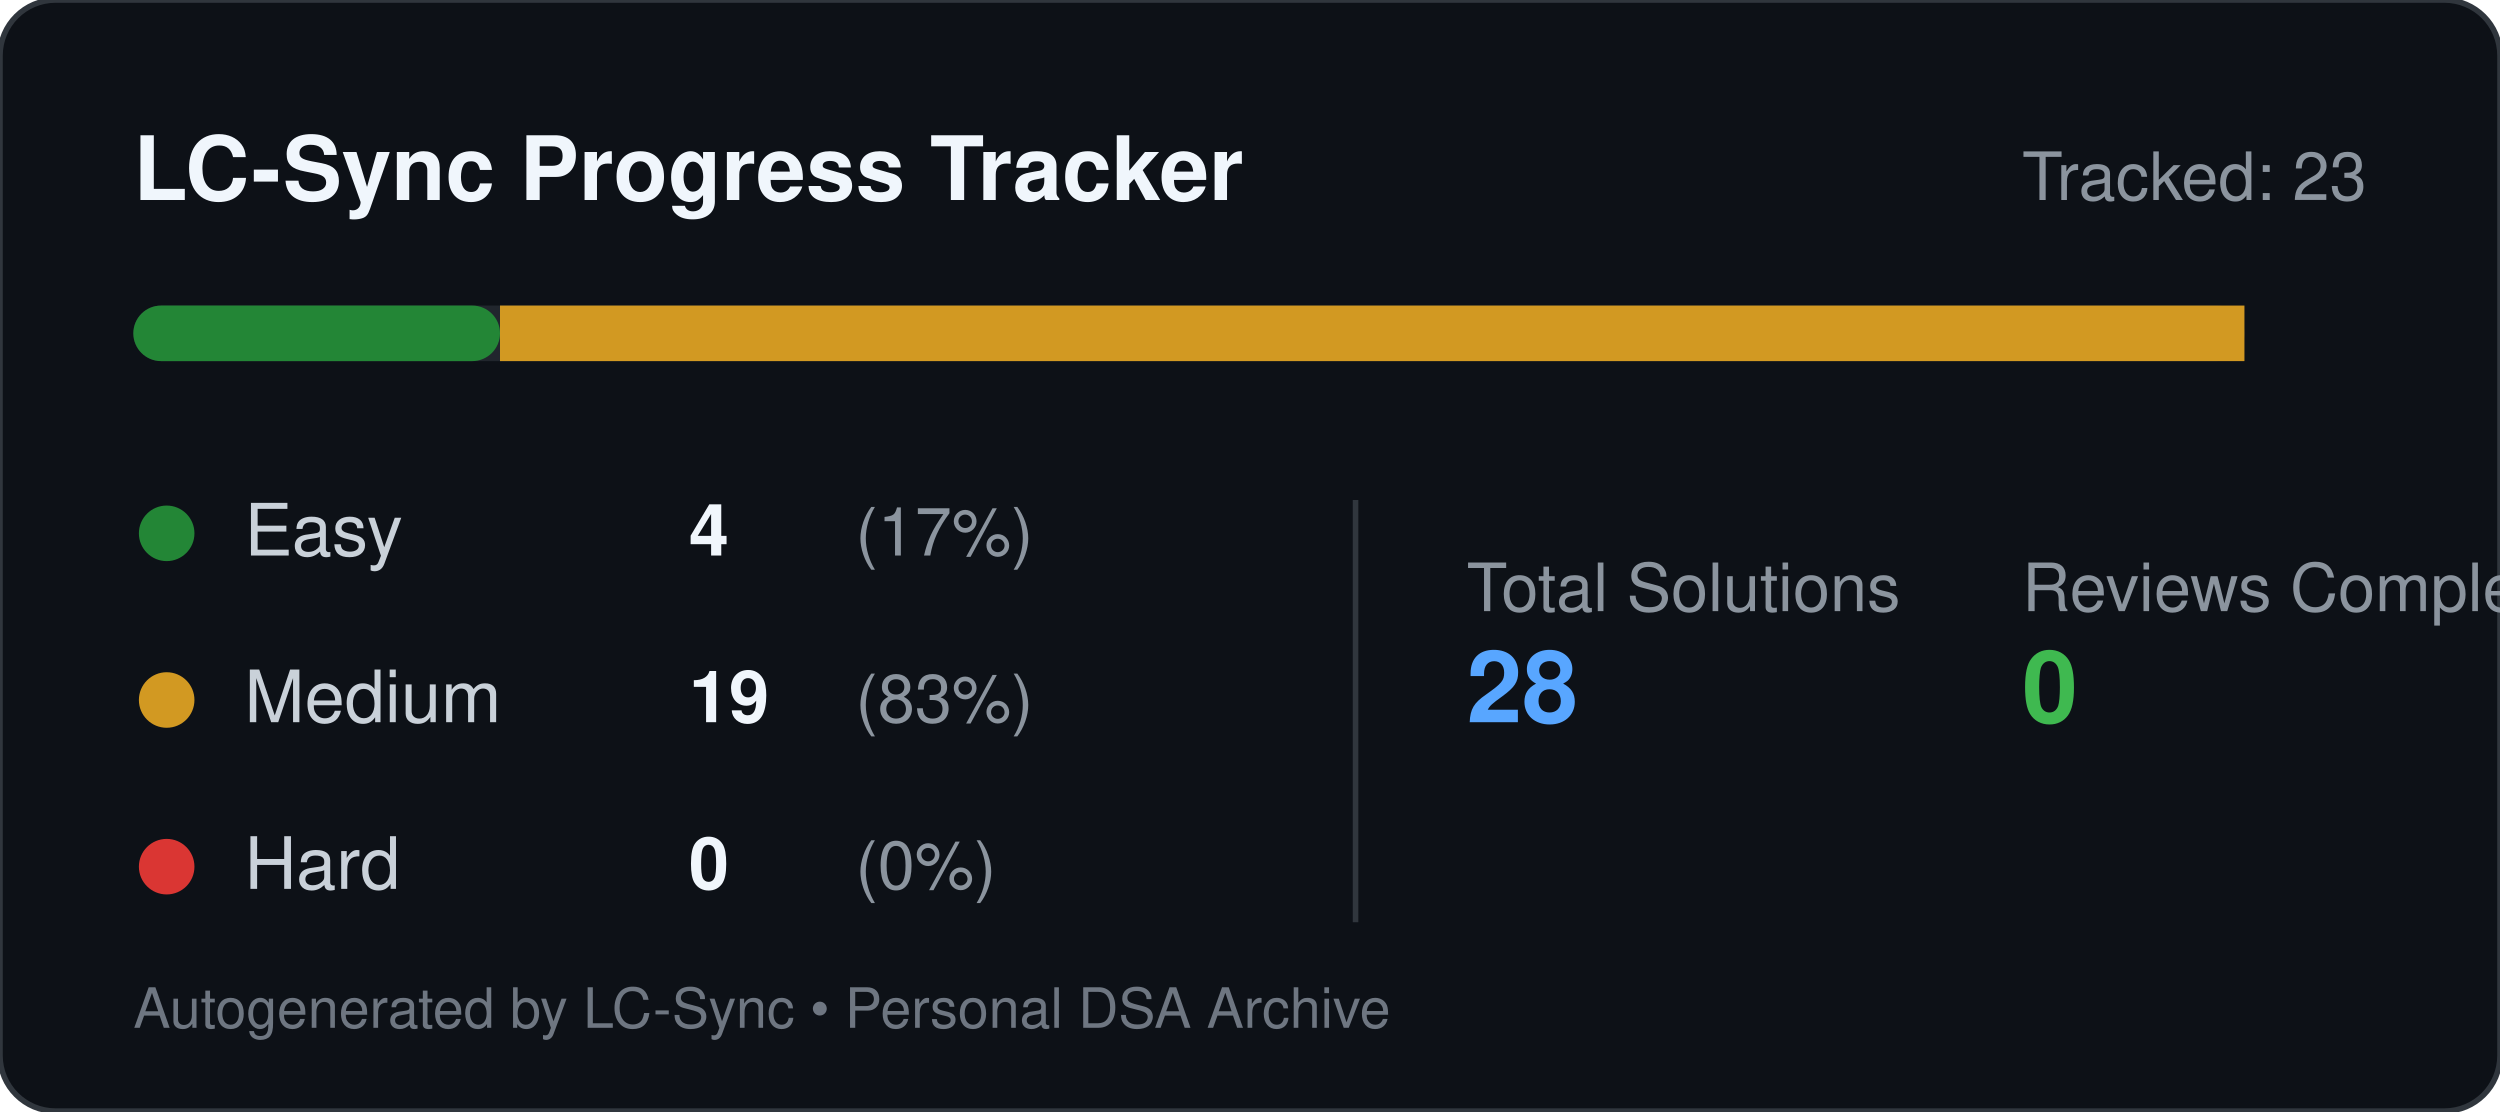
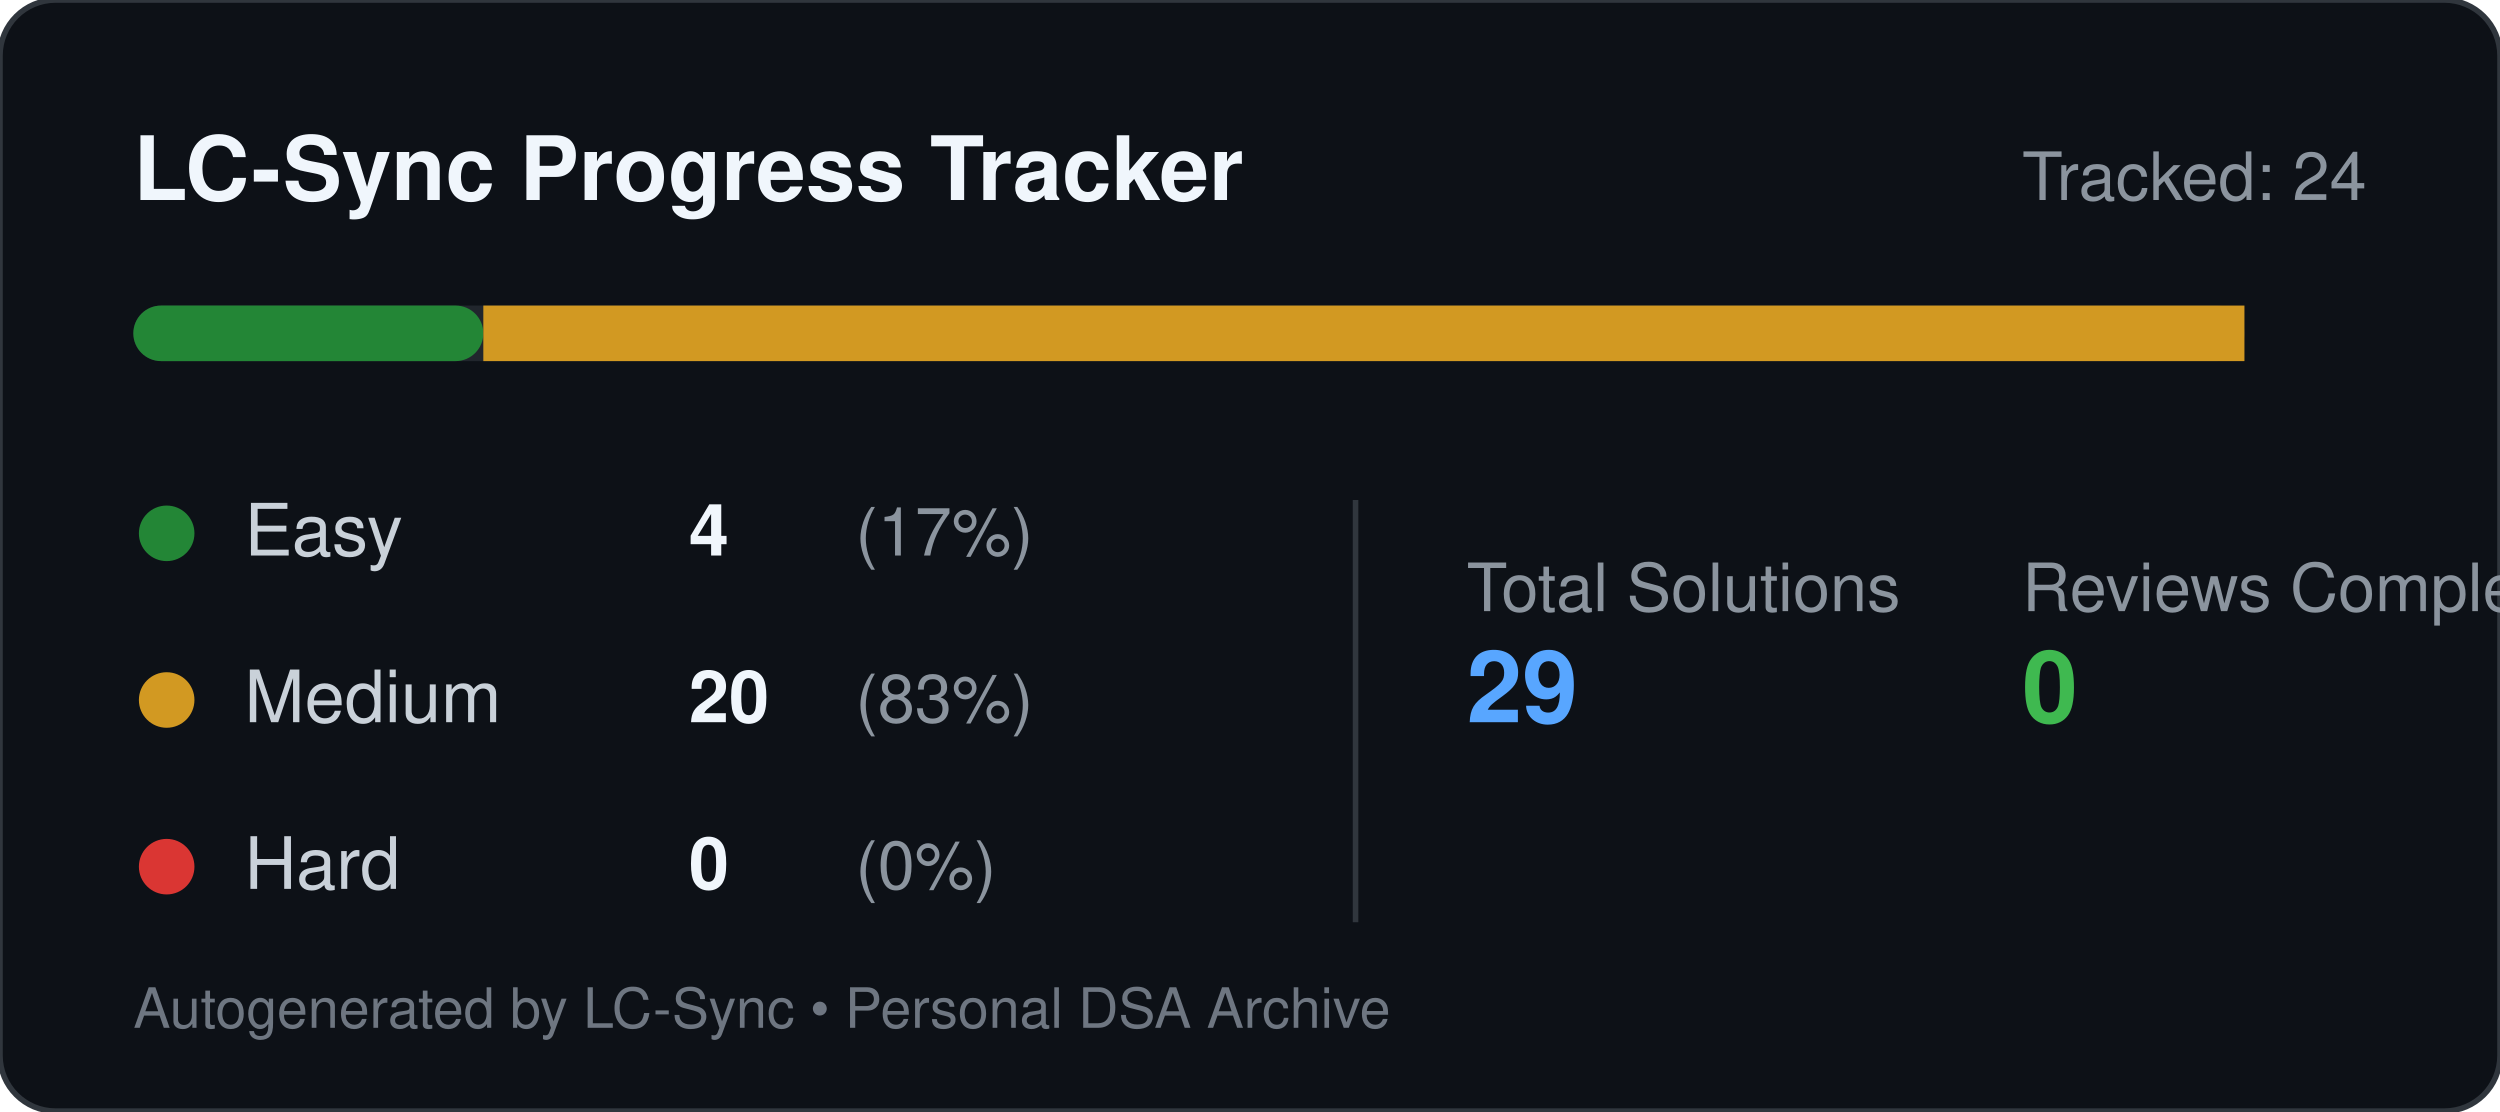
<svg xmlns="http://www.w3.org/2000/svg" width="450" height="200" viewBox="0 0 450 200" fill="none">
  <rect width="450" height="200" rx="10" fill="#0d1117" stroke="#30363d" stroke-width="1" />
  <text x="24" y="36" fill="#f0f6fc" font-family="-apple-system, BlinkMacSystemFont, 'Segoe UI', Helvetica, Arial, sans-serif" font-size="16" font-weight="600">LC-Sync Progress Tracker</text>
-   <text x="426" y="36" text-anchor="end" fill="#8b949e" font-family="-apple-system, BlinkMacSystemFont, 'Segoe UI', Helvetica, Arial, sans-serif" font-size="12">Tracked: 23</text>
+   <text x="426" y="36" text-anchor="end" fill="#8b949e" font-family="-apple-system, BlinkMacSystemFont, 'Segoe UI', Helvetica, Arial, sans-serif" font-size="12">Tracked: 24</text>
  <g transform="translate(24, 55)">
    <rect width="380" height="10" rx="5" fill="#21262d" />
-     <rect x="0" y="0" width="66" height="10" rx="5" fill="#238636" />
-     <rect x="66" y="0" width="314" height="10" fill="#d29922" />
+     <rect x="0" y="0" width="63" height="10" rx="5" fill="#238636" />
+     <rect x="63" y="0" width="317" height="10" fill="#d29922" />
    <rect x="380" y="0" width="0" height="10" rx="5" fill="#da3633" />
  </g>
  <g transform="translate(24, 90)" font-family="-apple-system, BlinkMacSystemFont, 'Segoe UI', Helvetica, Arial, sans-serif">
    <circle cx="6" cy="6" r="5" fill="#238636" />
    <text x="20" y="10" fill="#c9d1d9" font-size="13">Easy</text>
    <text x="100" y="10" fill="#f0f6fc" font-size="13" font-weight="600">4</text>
    <text x="130" y="10" fill="#8b949e" font-size="12">(17%)</text>
    <circle cx="6" cy="36" r="5" fill="#d29922" />
    <text x="20" y="40" fill="#c9d1d9" font-size="13">Medium</text>
-     <text x="100" y="40" fill="#f0f6fc" font-size="13" font-weight="600">19</text>
+     <text x="100" y="40" fill="#f0f6fc" font-size="13" font-weight="600">20</text>
    <text x="130" y="40" fill="#8b949e" font-size="12">(83%)</text>
    <circle cx="6" cy="66" r="5" fill="#da3633" />
    <text x="20" y="70" fill="#c9d1d9" font-size="13">Hard</text>
    <text x="100" y="70" fill="#f0f6fc" font-size="13" font-weight="600">0</text>
    <text x="130" y="70" fill="#8b949e" font-size="12">(0%)</text>
    <line x1="220" y1="0" x2="220" y2="76" stroke="#30363d" stroke-width="1" />
    <text x="240" y="20" fill="#8b949e" font-size="12">Total Solutions</text>
-     <text x="240" y="40" fill="#58a6ff" font-size="18" font-weight="600">28</text>
+     <text x="240" y="40" fill="#58a6ff" font-size="18" font-weight="600">29</text>
    <text x="340" y="20" fill="#8b949e" font-size="12">Reviews Completed</text>
    <text x="340" y="40" fill="#3fb950" font-size="18" font-weight="600">0</text>
  </g>
  <text x="24" y="185" fill="#6e7681" font-family="-apple-system, BlinkMacSystemFont, 'Segoe UI', Helvetica, Arial, sans-serif" font-size="10">Autogenerated by LC-Sync • Personal DSA Archive</text>
</svg>
